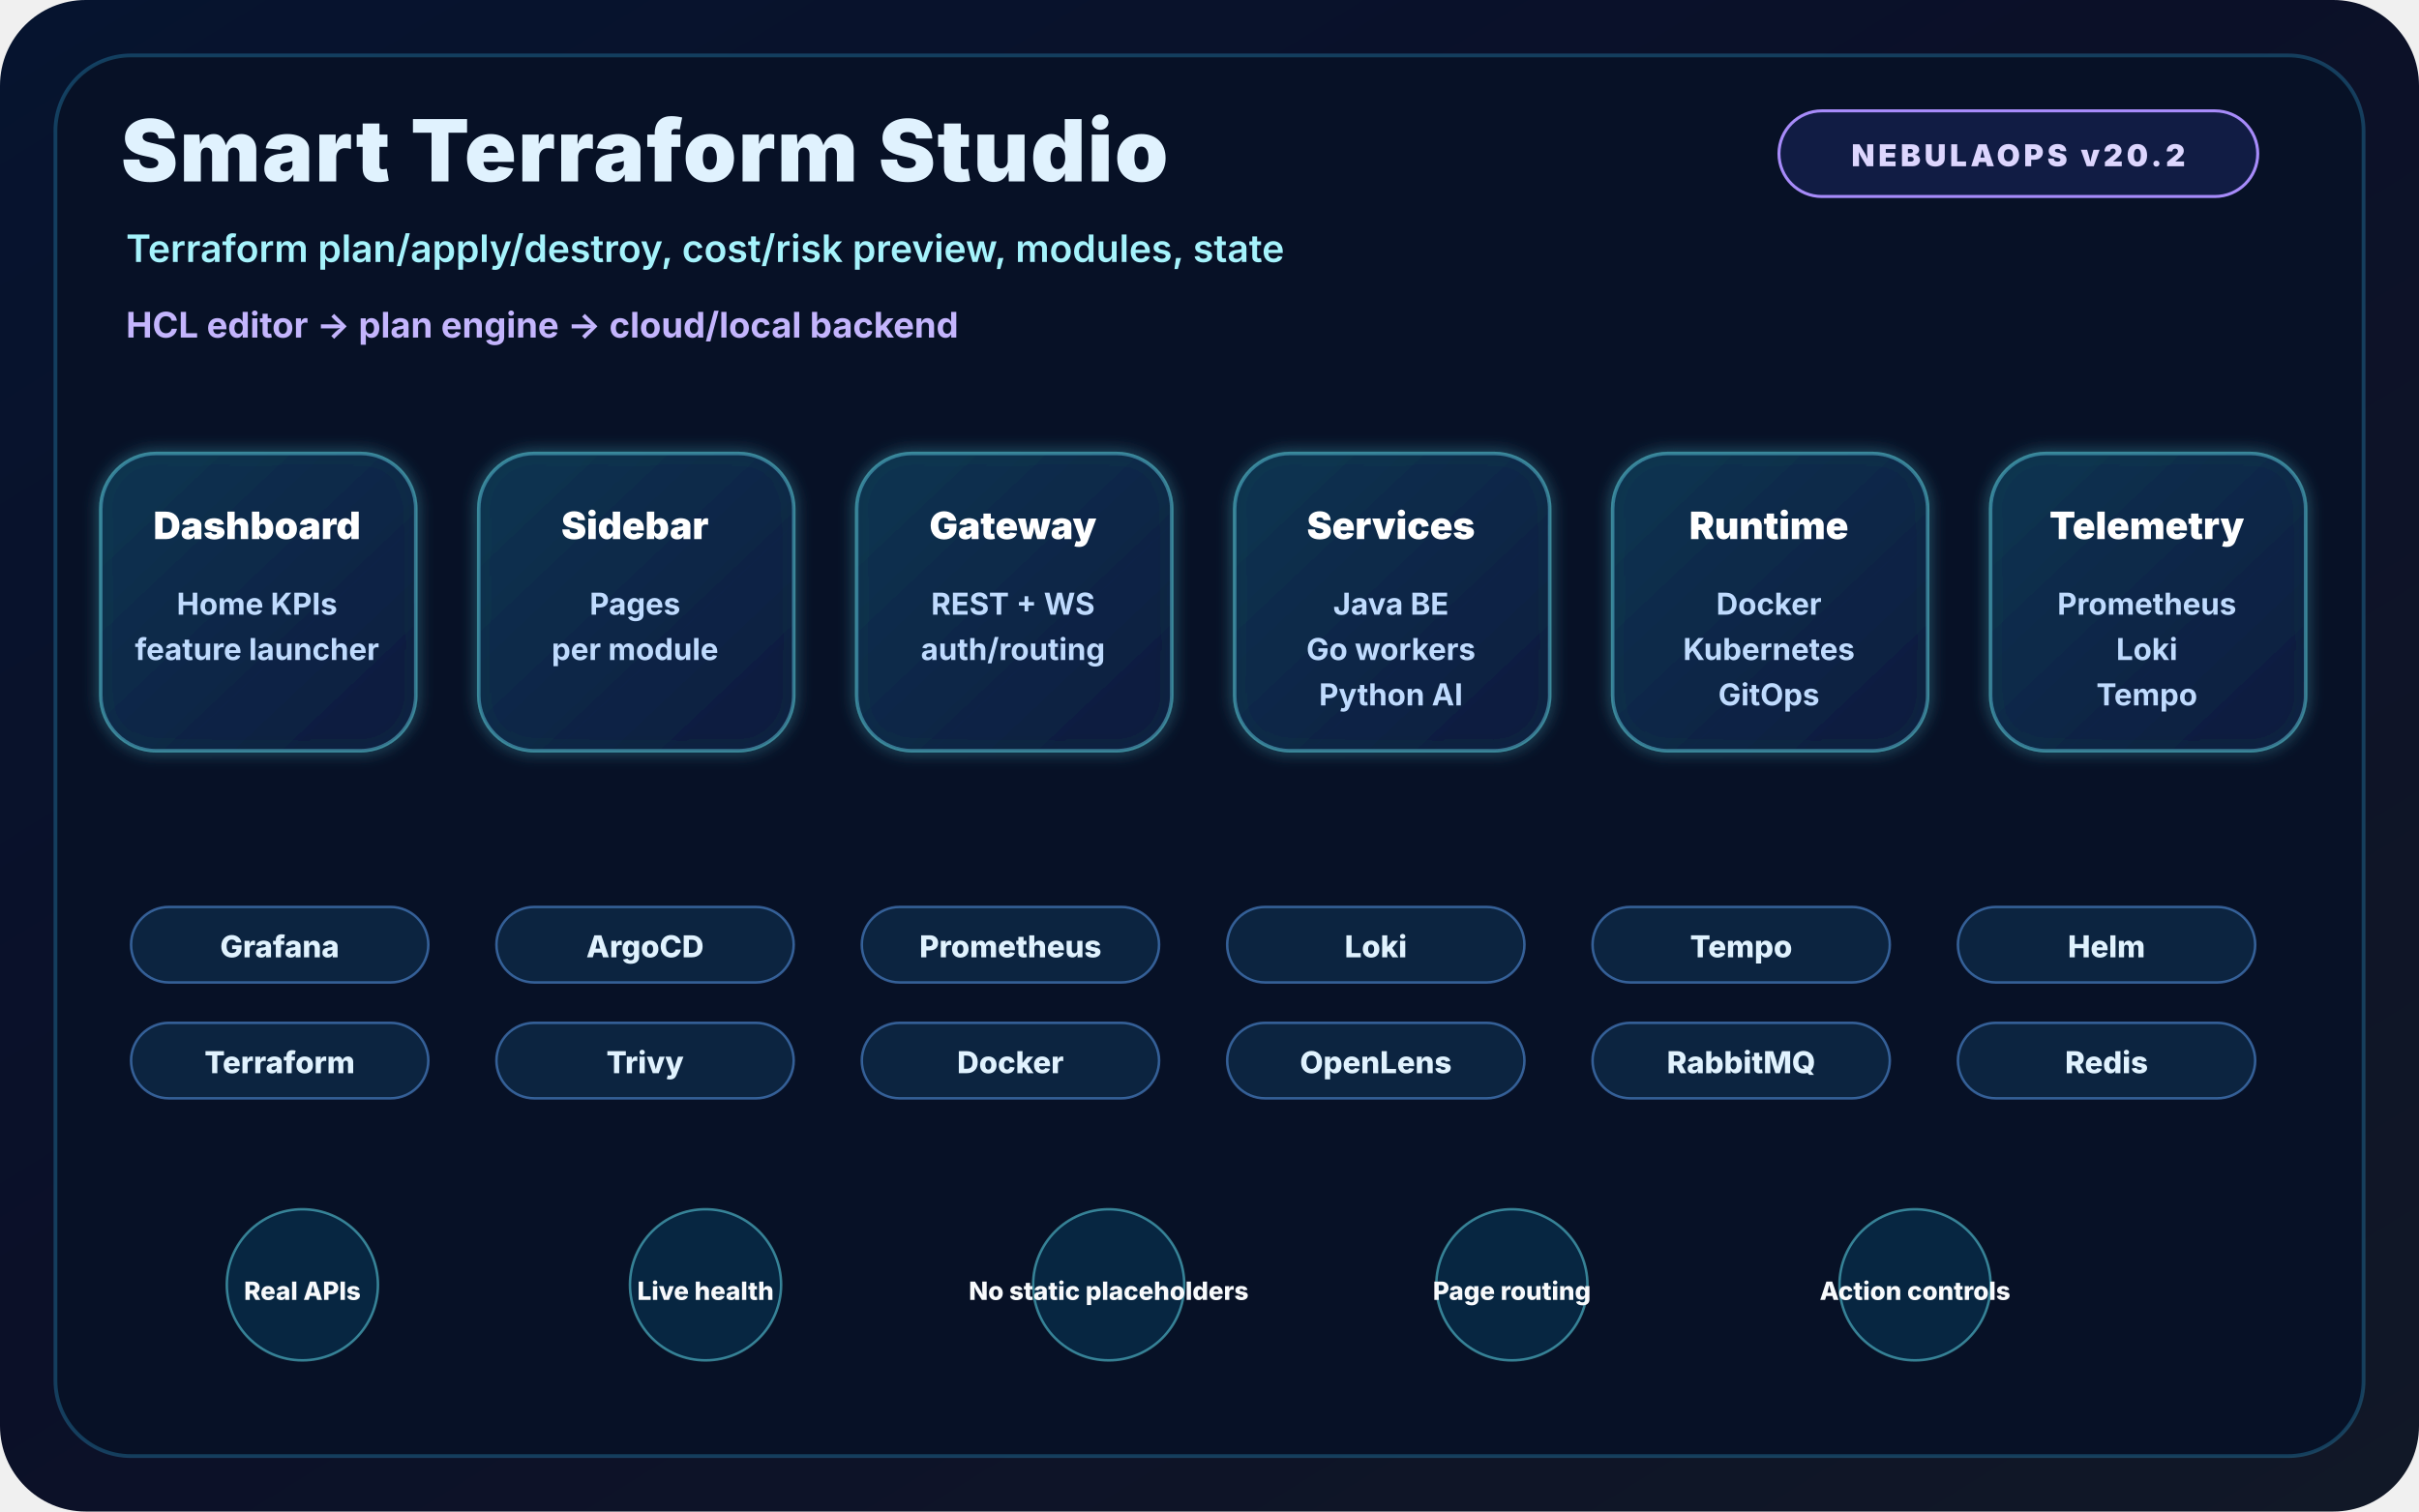
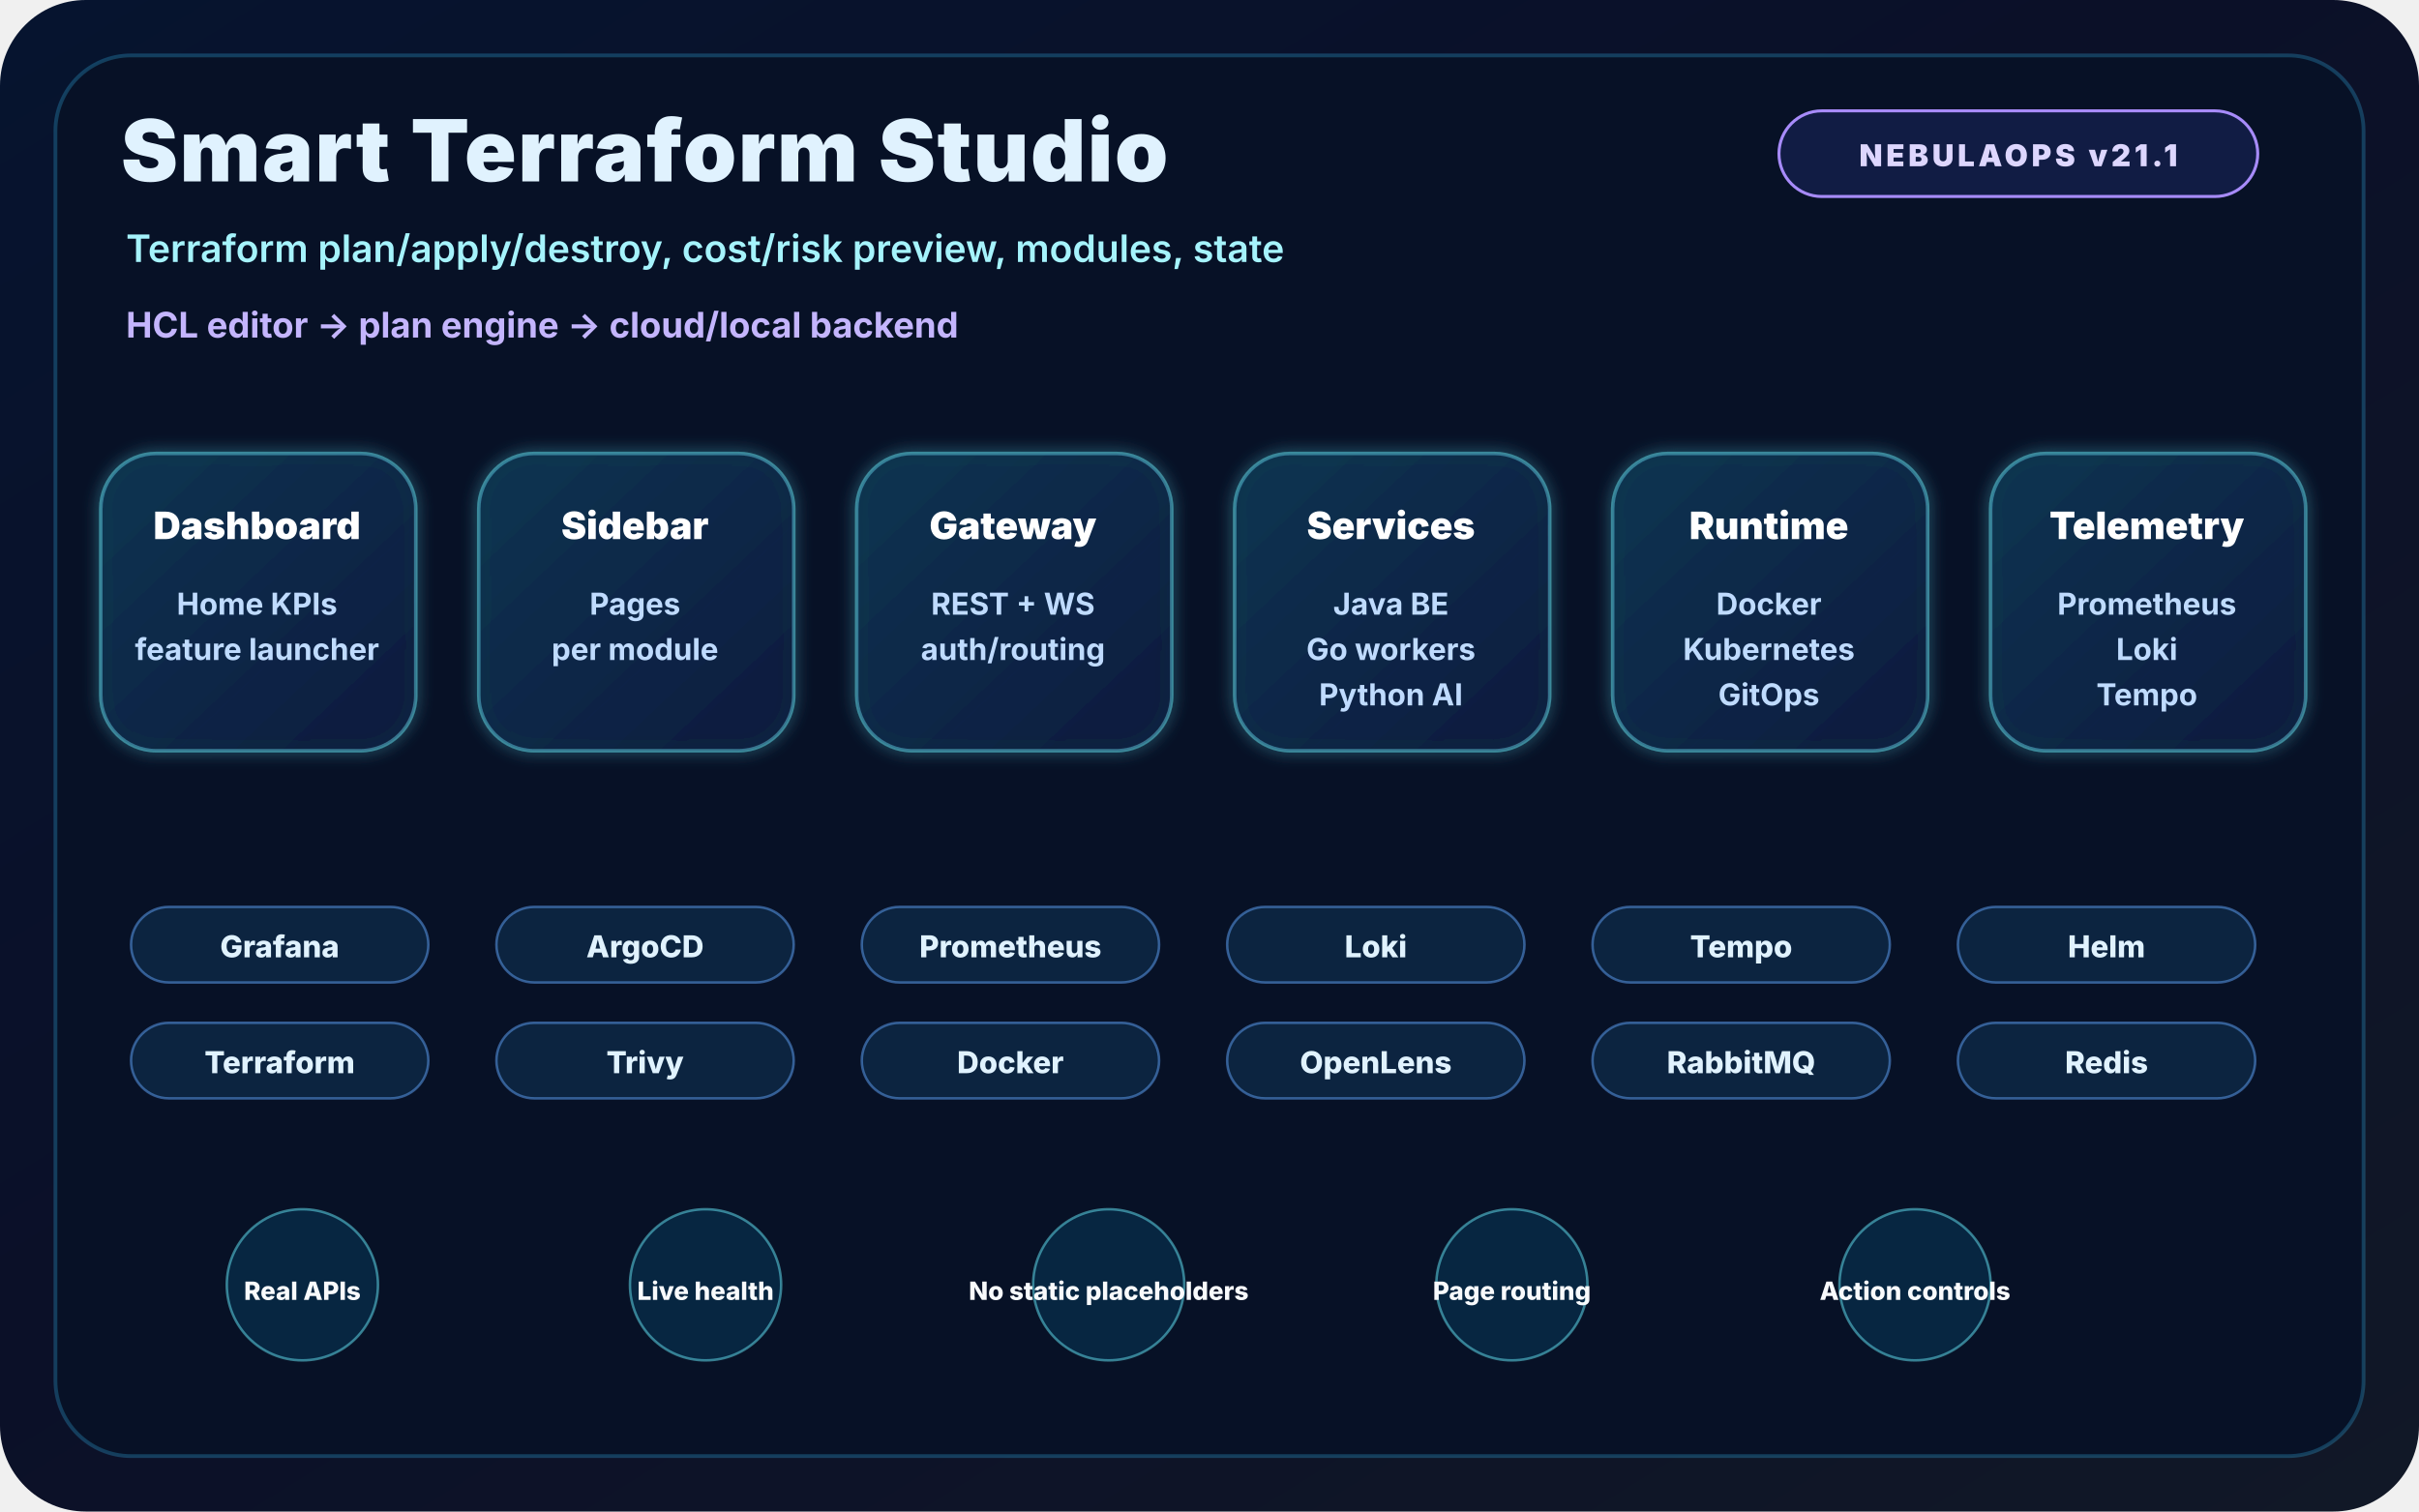
- <svg xmlns="http://www.w3.org/2000/svg" viewBox="0 0 960 600" role="img" aria-label="NebulaOps v20.2 Smart Terraform Studio">
+ <svg xmlns="http://www.w3.org/2000/svg" viewBox="0 0 960 600" role="img" aria-label="NebulaOps v21.1 Smart Terraform Studio">
  <defs>
    <linearGradient id="bg" x1="0" y1="0" x2="1" y2="1">
      <stop offset="0" stop-color="#06142f" />
      <stop offset=".45" stop-color="#0b1028" />
      <stop offset="1" stop-color="#111827" />
    </linearGradient>
    <linearGradient id="card" x1="0" y1="0" x2="1" y2="1">
      <stop offset="0" stop-color="#0f3552" stop-opacity=".96" />
      <stop offset="1" stop-color="#111a3d" stop-opacity=".92" />
    </linearGradient>
    <linearGradient id="accent" x1="0" y1="0" x2="1" y2="0">
      <stop offset="0" stop-color="#38bdf8" />
      <stop offset=".5" stop-color="#8b5cf6" />
      <stop offset="1" stop-color="#22d3ee" />
    </linearGradient>
    <filter id="glow">
      <feGaussianBlur stdDeviation="3" result="b" />
      <feMerge>
        <feMergeNode in="b" />
        <feMergeNode in="SourceGraphic" />
      </feMerge>
    </filter>
    <style>
            .bg{fill:url(#bg)} .panel{fill:#071126;stroke:#38bdf8;stroke-opacity:.26;stroke-width:1.5}
            .node rect{fill:url(#card);stroke:#67e8f9;stroke-opacity:.42;stroke-width:1.4;filter:url(#glow)}
            .link{fill:none;stroke:url(#accent);stroke-width:4;stroke-linecap:round;stroke-dasharray:9 9;opacity:.8}
            .title{font:900 34px Inter,Arial,sans-serif;fill:#e0f2fe;letter-spacing:.02em}
            .sub{font:600 15px Inter,Arial,sans-serif;fill:#a5f3fc} .flow{font:700 14px
            Inter,Arial,sans-serif;fill:#c4b5fd}
            .h{font:900 15px Inter,Arial,sans-serif;fill:#fff} .b{font:700 12px Inter,Arial,sans-serif;fill:#bfdbfe}
            .chip{fill:#0c2440;stroke:#60a5fa;stroke-opacity:.5} .chipText{font:800 12px
            Inter,Arial,sans-serif;fill:#e0f2fe}
            .pulse{fill:#0ea5e9;fill-opacity:.14;stroke:#67e8f9;stroke-opacity:.5} .small{font:800 10px
            Inter,Arial,sans-serif;fill:#f8fafc}
            .badge{fill:#111c44;stroke:#a78bfa;stroke-width:1.2} .badgeText{font:900 12px
            Inter,Arial,sans-serif;fill:#ddd6fe;letter-spacing:.12em}
        </style>
  </defs>
  <rect class="bg" width="960" height="600" rx="34" />
  <rect class="panel" x="22" y="22" width="916" height="556" rx="30" />
  <rect class="badge" x="706" y="44" width="190" height="34" rx="17" />
-   <text class="badgeText" x="801" y="66" text-anchor="middle">NEBULAOPS v20.2</text>
+   <text class="badgeText" x="801" y="66" text-anchor="middle">NEBULAOPS v21.1</text>
  <text class="title" x="48" y="72">Smart Terraform Studio</text>
  <text class="sub" x="50" y="104">Terraform plan/apply/destroy, cost/risk preview, modules, state</text>
  <text class="flow" x="50" y="134">HCL editor → plan engine → cloud/local backend</text>
  <g class="node" transform="translate(40,180)">
    <rect width="125" height="118" rx="22" />
    <text class="h" x="62" y="34" text-anchor="middle">Dashboard</text>
    <text class="b" x="62" y="64" text-anchor="middle" dy="0">Home KPIs</text>
    <text class="b" x="62" y="64" text-anchor="middle" dy="18">feature launcher</text>
  </g>
  <path class="link" d="M165 239 C 185 239 170 239 190 239" />
  <g class="node" transform="translate(190,180)">
    <rect width="125" height="118" rx="22" />
    <text class="h" x="62" y="34" text-anchor="middle">Sidebar</text>
    <text class="b" x="62" y="64" text-anchor="middle" dy="0">Pages</text>
    <text class="b" x="62" y="64" text-anchor="middle" dy="18">per module</text>
  </g>
  <path class="link" d="M315 239 C 335 239 320 239 340 239" />
  <g class="node" transform="translate(340,180)">
    <rect width="125" height="118" rx="22" />
    <text class="h" x="62" y="34" text-anchor="middle">Gateway</text>
    <text class="b" x="62" y="64" text-anchor="middle" dy="0">REST + WS</text>
    <text class="b" x="62" y="64" text-anchor="middle" dy="18">auth/routing</text>
  </g>
  <path class="link" d="M465 239 C 485 239 470 239 490 239" />
  <g class="node" transform="translate(490,180)">
    <rect width="125" height="118" rx="22" />
    <text class="h" x="62" y="34" text-anchor="middle">Services</text>
    <text class="b" x="62" y="64" text-anchor="middle" dy="0">Java BE</text>
    <text class="b" x="62" y="64" text-anchor="middle" dy="18">Go workers</text>
    <text class="b" x="62" y="64" text-anchor="middle" dy="36">Python AI</text>
  </g>
  <path class="link" d="M615 239 C 635 239 620 239 640 239" />
  <g class="node" transform="translate(640,180)">
    <rect width="125" height="118" rx="22" />
    <text class="h" x="62" y="34" text-anchor="middle">Runtime</text>
    <text class="b" x="62" y="64" text-anchor="middle" dy="0">Docker</text>
    <text class="b" x="62" y="64" text-anchor="middle" dy="18">Kubernetes</text>
    <text class="b" x="62" y="64" text-anchor="middle" dy="36">GitOps</text>
  </g>
  <path class="link" d="M765 239 C 785 239 770 239 790 239" />
  <g class="node" transform="translate(790,180)">
    <rect width="125" height="118" rx="22" />
    <text class="h" x="62" y="34" text-anchor="middle">Telemetry</text>
    <text class="b" x="62" y="64" text-anchor="middle" dy="0">Prometheus</text>
    <text class="b" x="62" y="64" text-anchor="middle" dy="18">Loki</text>
    <text class="b" x="62" y="64" text-anchor="middle" dy="36">Tempo</text>
  </g>
  <rect class="chip" x="52" y="360" width="118" height="30" rx="15" />
  <text class="chipText" x="111" y="380" dy="0" text-anchor="middle">Grafana</text>
  <rect class="chip" x="197" y="360" width="118" height="30" rx="15" />
  <text class="chipText" x="256" y="380" dy="0" text-anchor="middle">ArgoCD</text>
  <rect class="chip" x="342" y="360" width="118" height="30" rx="15" />
  <text class="chipText" x="401" y="380" dy="0" text-anchor="middle">Prometheus</text>
  <rect class="chip" x="487" y="360" width="118" height="30" rx="15" />
  <text class="chipText" x="546" y="380" dy="0" text-anchor="middle">Loki</text>
  <rect class="chip" x="632" y="360" width="118" height="30" rx="15" />
  <text class="chipText" x="691" y="380" dy="0" text-anchor="middle">Tempo</text>
  <rect class="chip" x="777" y="360" width="118" height="30" rx="15" />
  <text class="chipText" x="836" y="380" dy="0" text-anchor="middle">Helm</text>
  <rect class="chip" x="52" y="406" width="118" height="30" rx="15" />
  <text class="chipText" x="111" y="380" dy="46" text-anchor="middle">Terraform</text>
  <rect class="chip" x="197" y="406" width="118" height="30" rx="15" />
  <text class="chipText" x="256" y="380" dy="46" text-anchor="middle">Trivy</text>
  <rect class="chip" x="342" y="406" width="118" height="30" rx="15" />
  <text class="chipText" x="401" y="380" dy="46" text-anchor="middle">Docker</text>
  <rect class="chip" x="487" y="406" width="118" height="30" rx="15" />
  <text class="chipText" x="546" y="380" dy="46" text-anchor="middle">OpenLens</text>
  <rect class="chip" x="632" y="406" width="118" height="30" rx="15" />
  <text class="chipText" x="691" y="380" dy="46" text-anchor="middle">RabbitMQ</text>
  <rect class="chip" x="777" y="406" width="118" height="30" rx="15" />
  <text class="chipText" x="836" y="380" dy="46" text-anchor="middle">Redis</text>
  <circle class="pulse" cx="120" cy="510" r="30" />
  <text class="small" x="120" y="516" text-anchor="middle">Real APIs</text>
  <circle class="pulse" cx="280" cy="510" r="30" />
  <text class="small" x="280" y="516" text-anchor="middle">Live health</text>
  <circle class="pulse" cx="440" cy="510" r="30" />
  <text class="small" x="440" y="516" text-anchor="middle">No static placeholders</text>
  <circle class="pulse" cx="600" cy="510" r="30" />
  <text class="small" x="600" y="516" text-anchor="middle">Page routing</text>
  <circle class="pulse" cx="760" cy="510" r="30" />
  <text class="small" x="760" y="516" text-anchor="middle">Action controls</text>
</svg>
